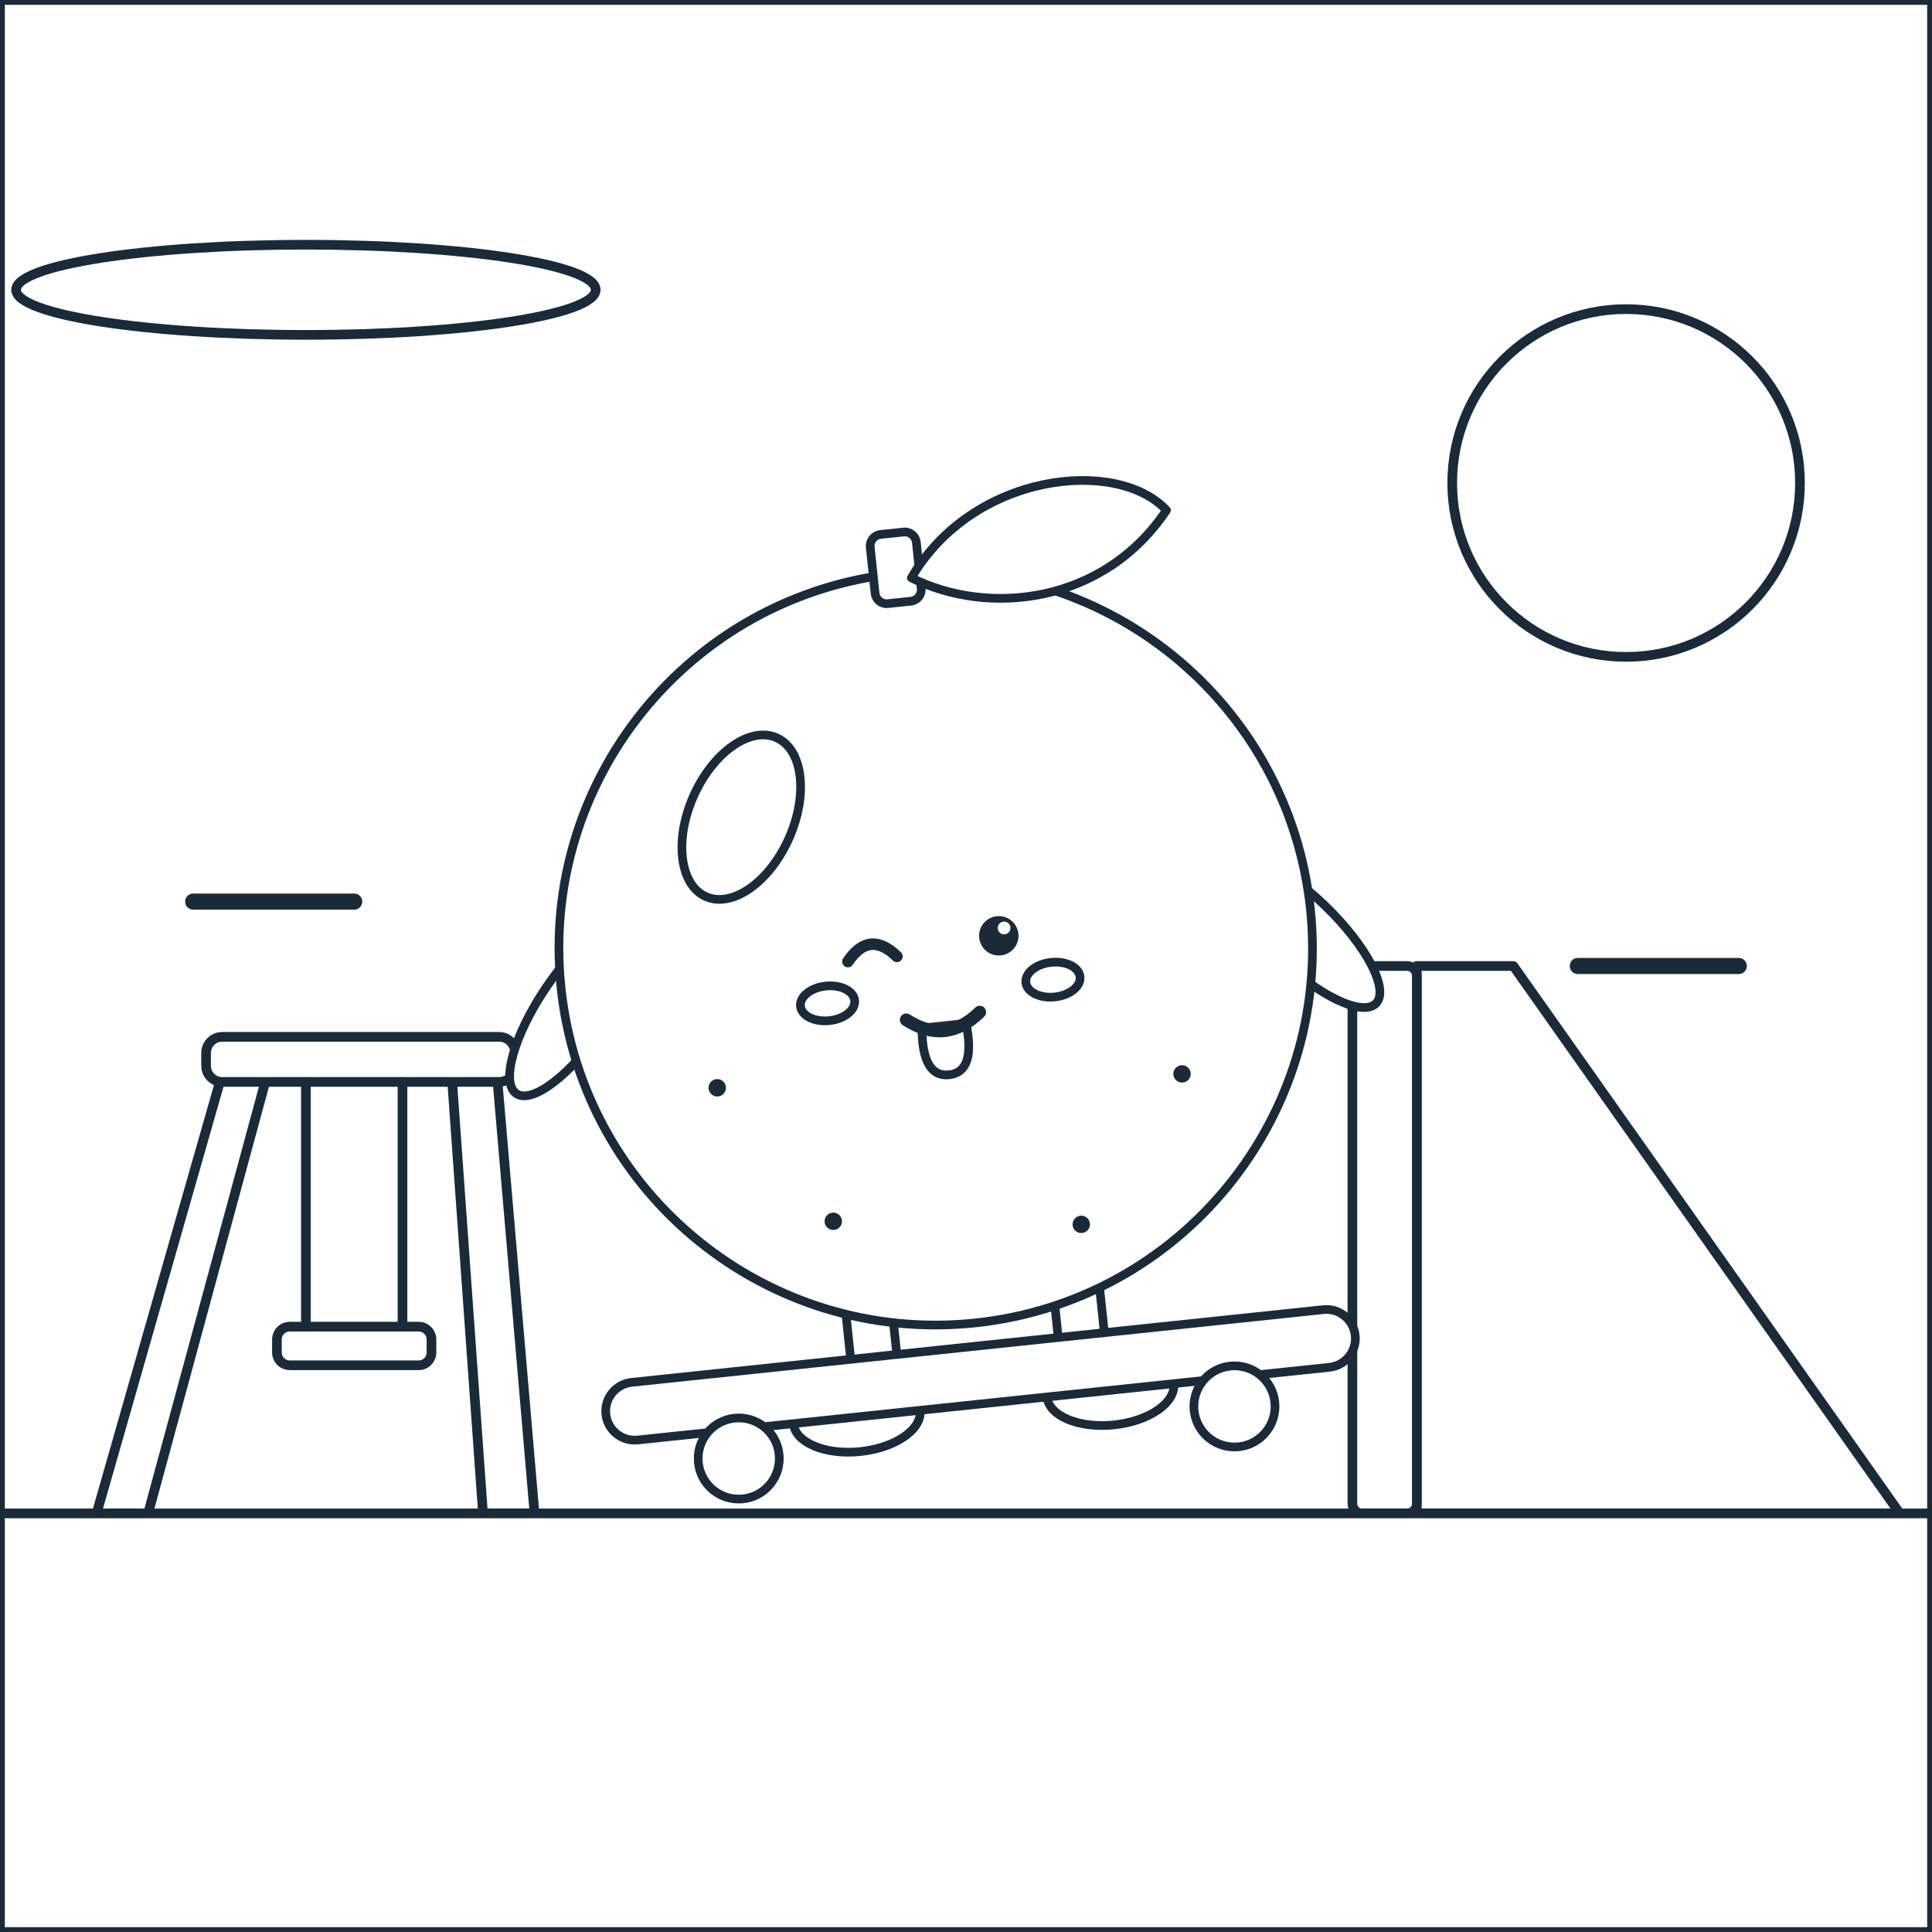
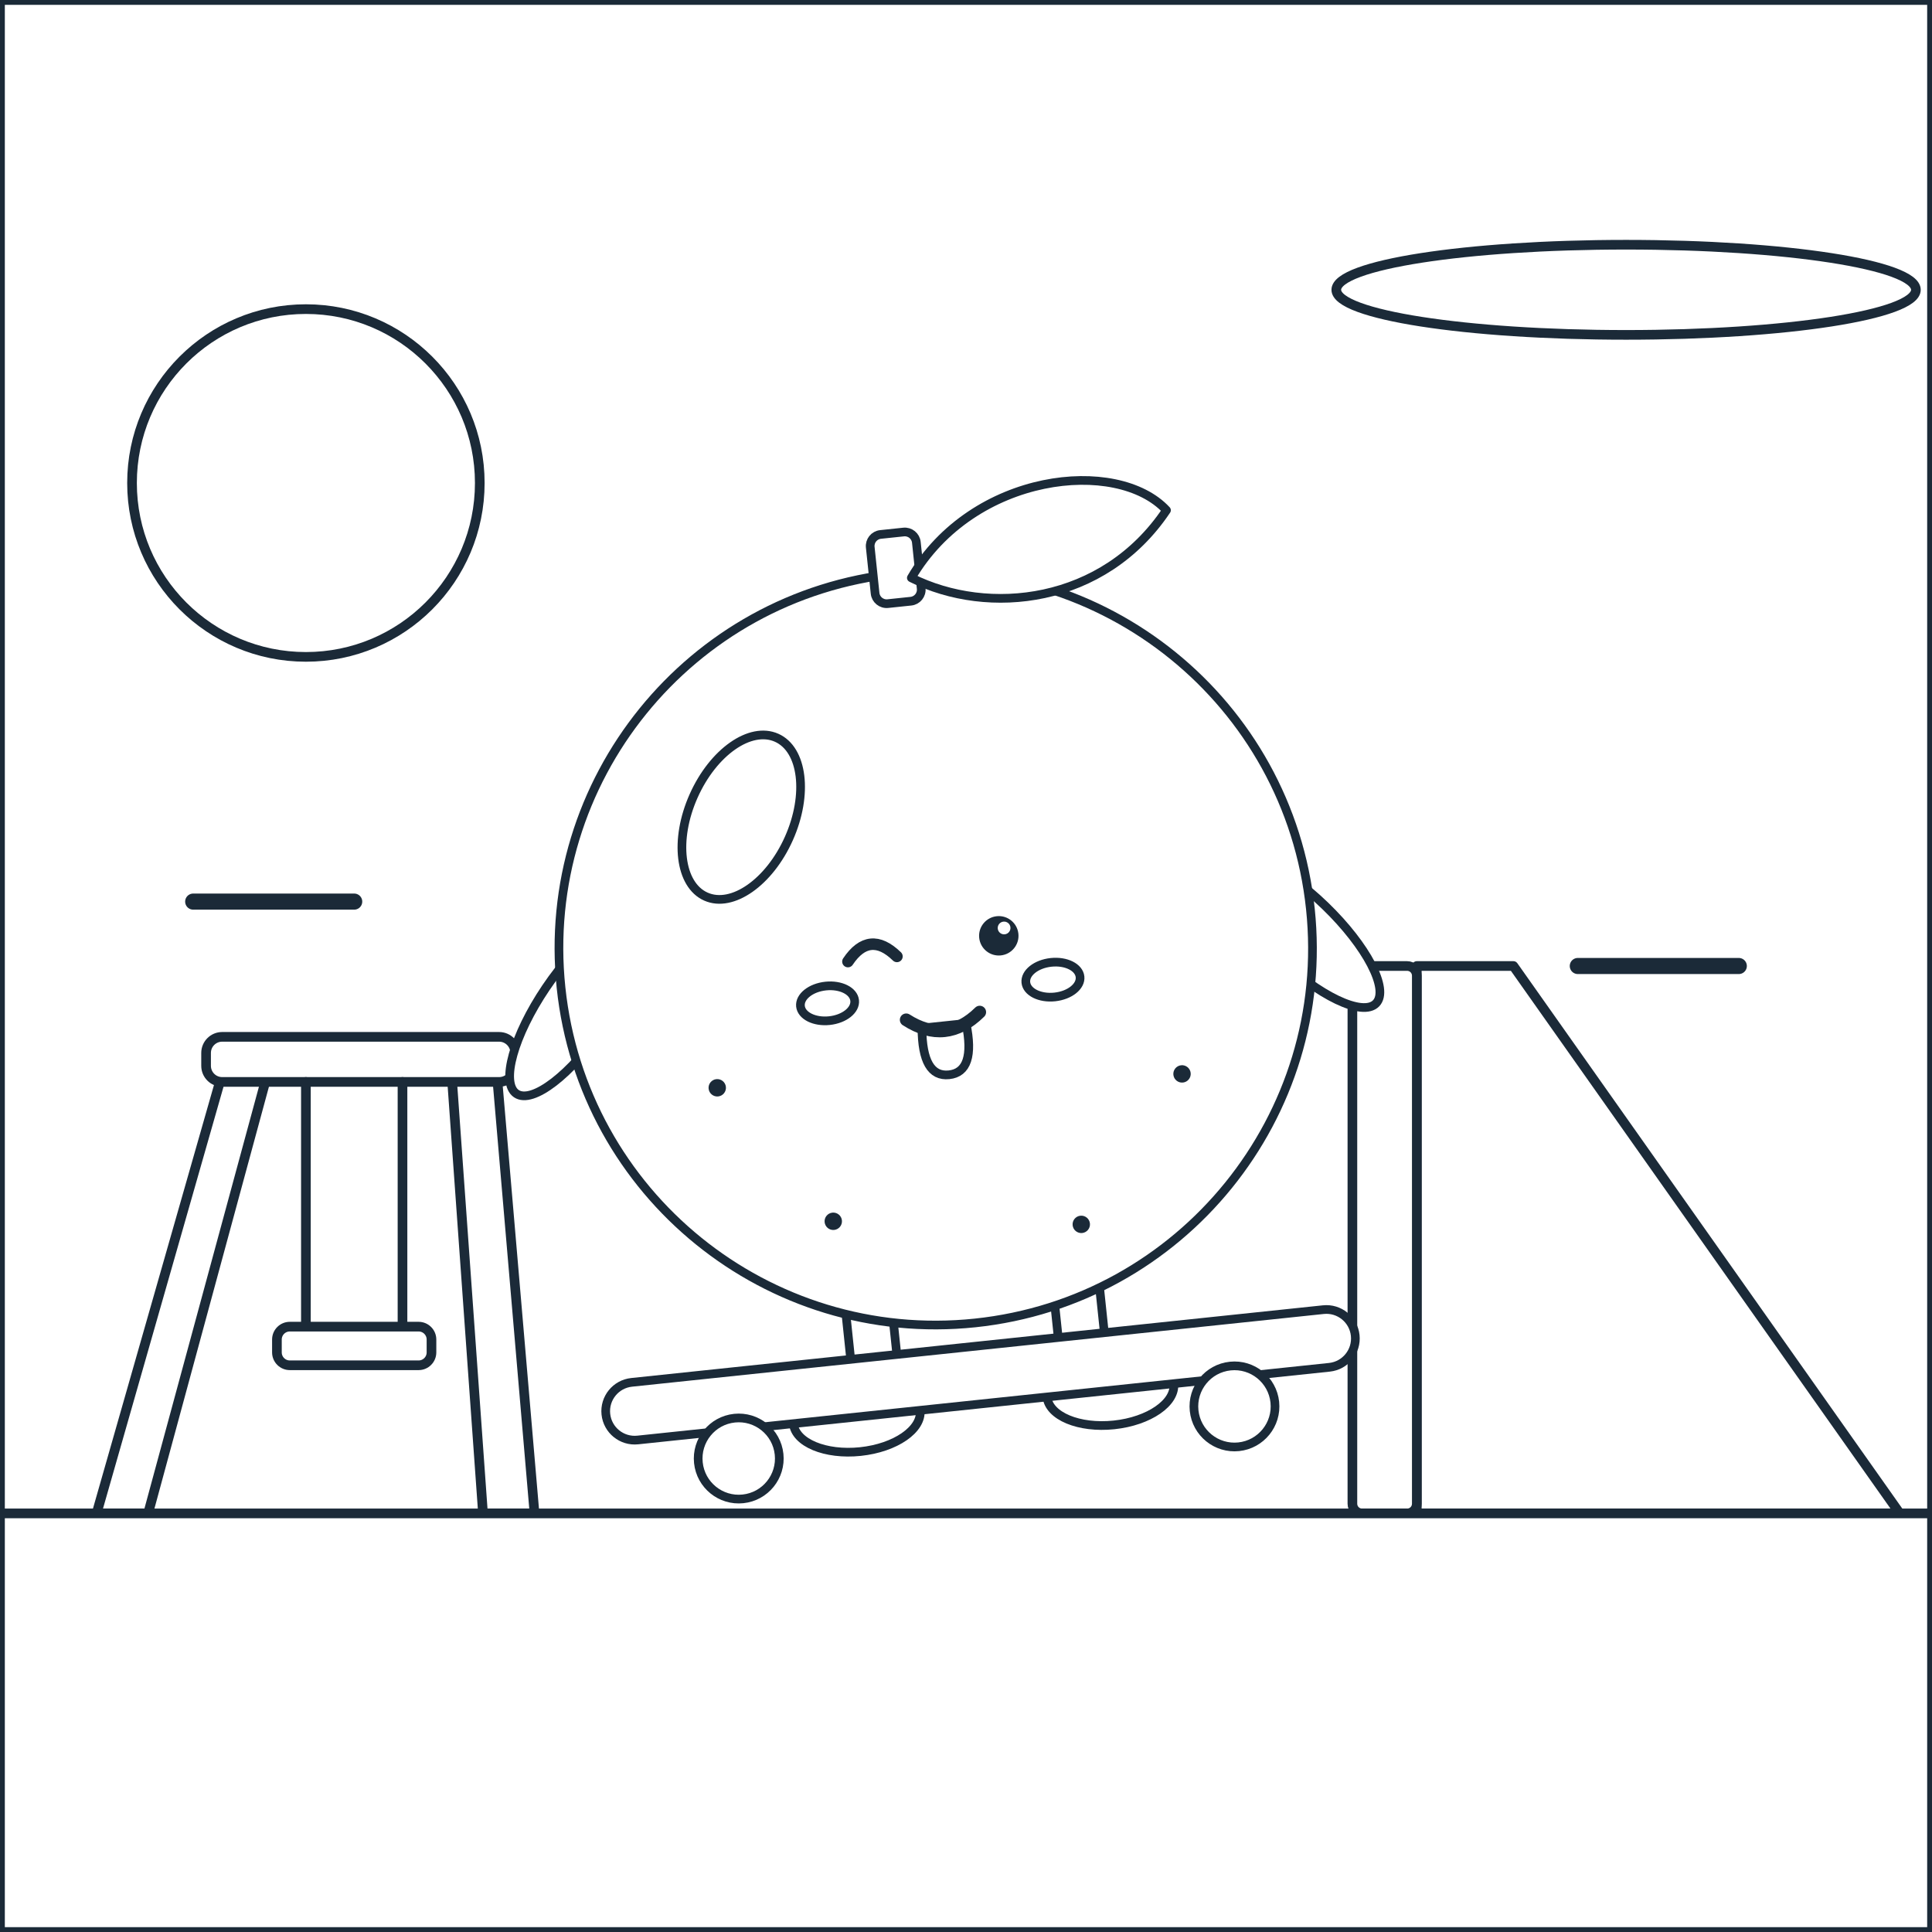
<svg xmlns="http://www.w3.org/2000/svg" viewBox="0 0 600 600" data-picture="cam-the-thao--truot-van">
  <g class="scene-back">
    <rect x="0" y="0" width="600" height="600" rx="0" id="r-nen-troi" data-region="nen-troi" class="region" fill="#FFFFFF" stroke="#1B2A38" stroke-width="3" stroke-linejoin="round" />
-     <ellipse cx="505" cy="150" rx="54" ry="54" id="r-mat-troi" data-region="mat-troi" class="region" fill="#FFFFFF" stroke="#1B2A38" stroke-width="3" stroke-linejoin="round" />
-     <ellipse cx="95" cy="90" rx="90" ry="14" id="r-dai-may-1" data-region="dai-may-1" class="region" fill="#FFFFFF" stroke="#1B2A38" stroke-width="3" stroke-linejoin="round" />
+     <ellipse cx="95" cy="150" rx="54" ry="54" id="r-mat-troi" data-region="mat-troi" class="region" fill="#FFFFFF" stroke="#1B2A38" stroke-width="3" stroke-linejoin="round" />
+     <ellipse cx="505" cy="90" rx="90" ry="14" id="r-dai-may-1" data-region="dai-may-1" class="region" fill="#FFFFFF" stroke="#1B2A38" stroke-width="3" stroke-linejoin="round" />
    <polygon points="440,470 440,300 470,300 590,470" id="r-cau-truot" data-region="cau-truot" class="region" fill="#FFFFFF" stroke="#1B2A38" stroke-width="3" stroke-linejoin="round" />
    <rect x="420" y="300" width="20" height="170" rx="3" id="r-thang-cau-truot" data-region="thang-cau-truot" class="region" fill="#FFFFFF" stroke="#1B2A38" stroke-width="3" stroke-linejoin="round" />
    <polygon points="30,470 70,330 84,330 46,470" id="r-khung-xich-du-trai" data-region="khung-xich-du-trai" class="region" fill="#FFFFFF" stroke="#1B2A38" stroke-width="3" stroke-linejoin="round" />
    <polygon points="150,470 140,330 154,330 166,470" id="r-khung-xich-du-phai" data-region="khung-xich-du-phai" class="region" fill="#FFFFFF" stroke="#1B2A38" stroke-width="3" stroke-linejoin="round" />
    <rect x="64" y="322" width="96" height="14" rx="5" id="r-xa-xich-du" data-region="xa-xich-du" class="region" fill="#FFFFFF" stroke="#1B2A38" stroke-width="3" stroke-linejoin="round" />
    <g class="deco" pointer-events="none">
      <path d="M 95 336 L 95 414 M 125 336 L 125 414" fill="none" stroke="#1B2A38" stroke-width="3" stroke-linecap="round" stroke-linejoin="round" />
    </g>
    <rect x="86" y="412" width="48" height="12" rx="4" id="r-ghe-xich-du" data-region="ghe-xich-du" class="region" fill="#FFFFFF" stroke="#1B2A38" stroke-width="3" stroke-linejoin="round" />
    <rect x="0" y="470" width="600" height="130" rx="0" id="r-nen-dat" data-region="nen-dat" class="region" fill="#FFFFFF" stroke="#1B2A38" stroke-width="3" stroke-linejoin="round" />
  </g>
  <g id="subject" class="subject anim-float" transform="translate(0 -36) translate(300 420) scale(0.9) rotate(-6) translate(-300 -420)">
    <ellipse cx="174" cy="327.2" rx="12" ry="36" transform="rotate(40 174 327.2)" id="r-tay-trai" data-region="tay-trai" class="region" fill="#FFFFFF" stroke="#1B2A38" stroke-width="3" stroke-linejoin="round" />
    <ellipse cx="426" cy="327.2" rx="12" ry="36" transform="rotate(-40 426 327.2)" id="r-tay-phai" data-region="tay-phai" class="region" fill="#FFFFFF" stroke="#1B2A38" stroke-width="3" stroke-linejoin="round" />
    <rect x="256" y="430" width="16" height="46" rx="7" id="r-chan-trai" data-region="chan-trai" class="region" fill="#FFFFFF" stroke="#1B2A38" stroke-width="3" stroke-linejoin="round" />
    <rect x="328" y="430" width="16" height="46" rx="7" id="r-chan-phai" data-region="chan-phai" class="region" fill="#FFFFFF" stroke="#1B2A38" stroke-width="3" stroke-linejoin="round" />
    <ellipse cx="256" cy="478" rx="22" ry="12" id="r-giay-trai" data-region="giay-trai" class="region" fill="#FFFFFF" stroke="#1B2A38" stroke-width="3" stroke-linejoin="round" />
    <ellipse cx="344" cy="478" rx="22" ry="12" id="r-giay-phai" data-region="giay-phai" class="region" fill="#FFFFFF" stroke="#1B2A38" stroke-width="3" stroke-linejoin="round" />
    <ellipse cx="300" cy="320" rx="130" ry="130" id="r-qua-cam" data-region="qua-cam" class="region" fill="#FFFFFF" stroke="#1B2A38" stroke-width="3" stroke-linejoin="round" />
    <ellipse cx="238" cy="268" rx="18" ry="30" transform="rotate(30 238 268)" id="r-bong-sang" data-region="bong-sang" class="region" fill="#FFFFFF" stroke="#1B2A38" stroke-width="3" stroke-linejoin="round" />
    <rect x="292" y="176" width="16" height="24" rx="4" id="r-cuong" data-region="cuong" class="region" fill="#FFFFFF" stroke="#1B2A38" stroke-width="3" stroke-linejoin="round" />
    <path d="M 305 192 C 330 158 380 158 395 178 C 370 208 330 208 305 192 Z" id="r-la" data-region="la" class="region" fill="#FFFFFF" stroke="#1B2A38" stroke-width="3" stroke-linejoin="round" />
    <g class="deco" pointer-events="none">
      <circle cx="220" cy="360" r="3" fill="#1B2A38" />
    </g>
    <g class="deco" pointer-events="none">
      <circle cx="380" cy="372" r="3" fill="#1B2A38" />
    </g>
    <g class="deco" pointer-events="none">
      <circle cx="340" cy="420" r="3" fill="#1B2A38" />
    </g>
    <g class="deco" pointer-events="none">
      <circle cx="255" cy="410" r="3" fill="#1B2A38" />
    </g>
    <g class="deco" pointer-events="none">
      <path d="M 269.4 321.4 Q 277.9 311.2 286.4 321.4" fill="none" stroke="#1B2A38" stroke-width="3.975" stroke-linecap="round" stroke-linejoin="round" />
    </g>
    <g class="deco" pointer-events="none">
      <circle cx="322.1" cy="318" r="6.8" fill="#1B2A38" />
    </g>
    <g class="deco" pointer-events="none">
      <circle cx="324.2" cy="315.5" r="2.2" fill="#FFFFFF" />
    </g>
    <ellipse cx="260.9" cy="335" rx="9.4" ry="6" id="r-ma-trai" data-region="ma-trai" class="region" fill="#FFFFFF" stroke="#1B2A38" stroke-width="3" stroke-linejoin="round" />
    <ellipse cx="339.1" cy="335" rx="9.4" ry="6" id="r-ma-phai" data-region="ma-phai" class="region" fill="#FFFFFF" stroke="#1B2A38" stroke-width="3" stroke-linejoin="round" />
    <path d="M 292.4 346.9 L 307.7 346.9 Q 309.4 363.9 300 363.9 Q 290.7 363.9 292.4 346.9 Z" id="r-luoi" data-region="luoi" class="region" fill="#FFFFFF" stroke="#1B2A38" stroke-width="3" stroke-linejoin="round" />
    <g class="deco" pointer-events="none">
      <path d="M 287.3 343.5 Q 300 353.7 312.8 343.5" fill="none" stroke="#1B2A38" stroke-width="4.4" stroke-linecap="round" stroke-linejoin="round" />
    </g>
    <rect x="170" y="458" width="260" height="20" rx="10" id="r-van-truot" data-region="van-truot" class="region" fill="#FFFFFF" stroke="#1B2A38" stroke-width="3" stroke-linejoin="round" />
    <ellipse cx="214" cy="488" rx="14" ry="14" id="r-banh-van-1" data-region="banh-van-1" class="region" fill="#FFFFFF" stroke="#1B2A38" stroke-width="3" stroke-linejoin="round" />
    <ellipse cx="386" cy="488" rx="14" ry="14" id="r-banh-van-2" data-region="banh-van-2" class="region" fill="#FFFFFF" stroke="#1B2A38" stroke-width="3" stroke-linejoin="round" />
  </g>
  <g class="scene-front">
    <g class="deco" pointer-events="none">
      <path d="M 110 280 L 60 280" fill="none" stroke="#1B2A38" stroke-width="5" stroke-linecap="round" stroke-linejoin="round" />
    </g>
    <g class="deco" pointer-events="none">
      <path d="M 490 300 L 540 300" fill="none" stroke="#1B2A38" stroke-width="5" stroke-linecap="round" stroke-linejoin="round" />
    </g>
  </g>
</svg>
